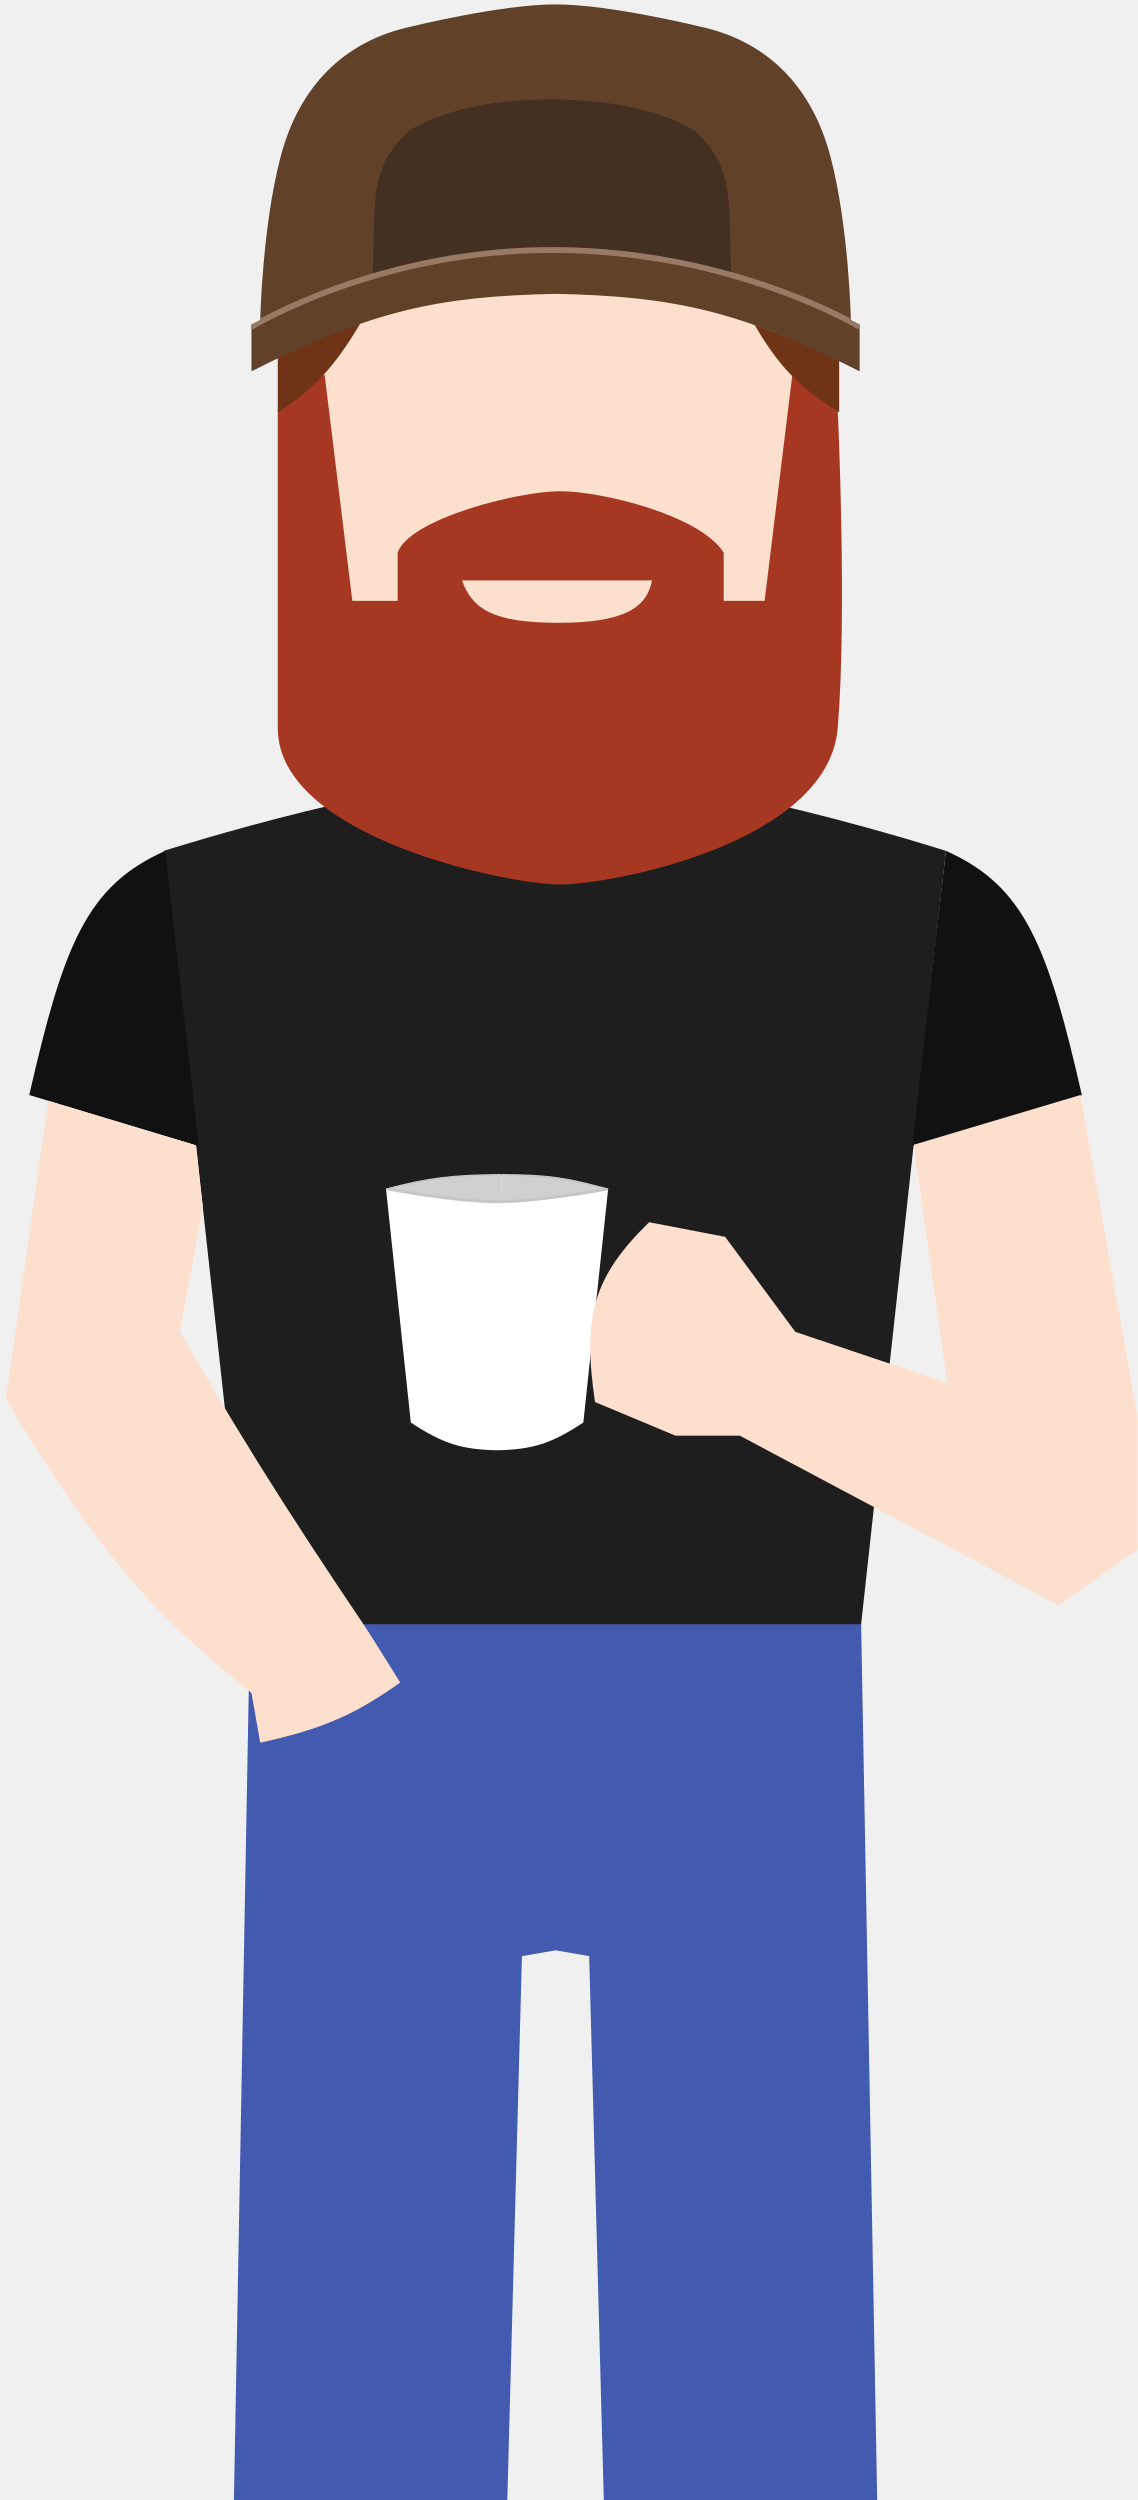
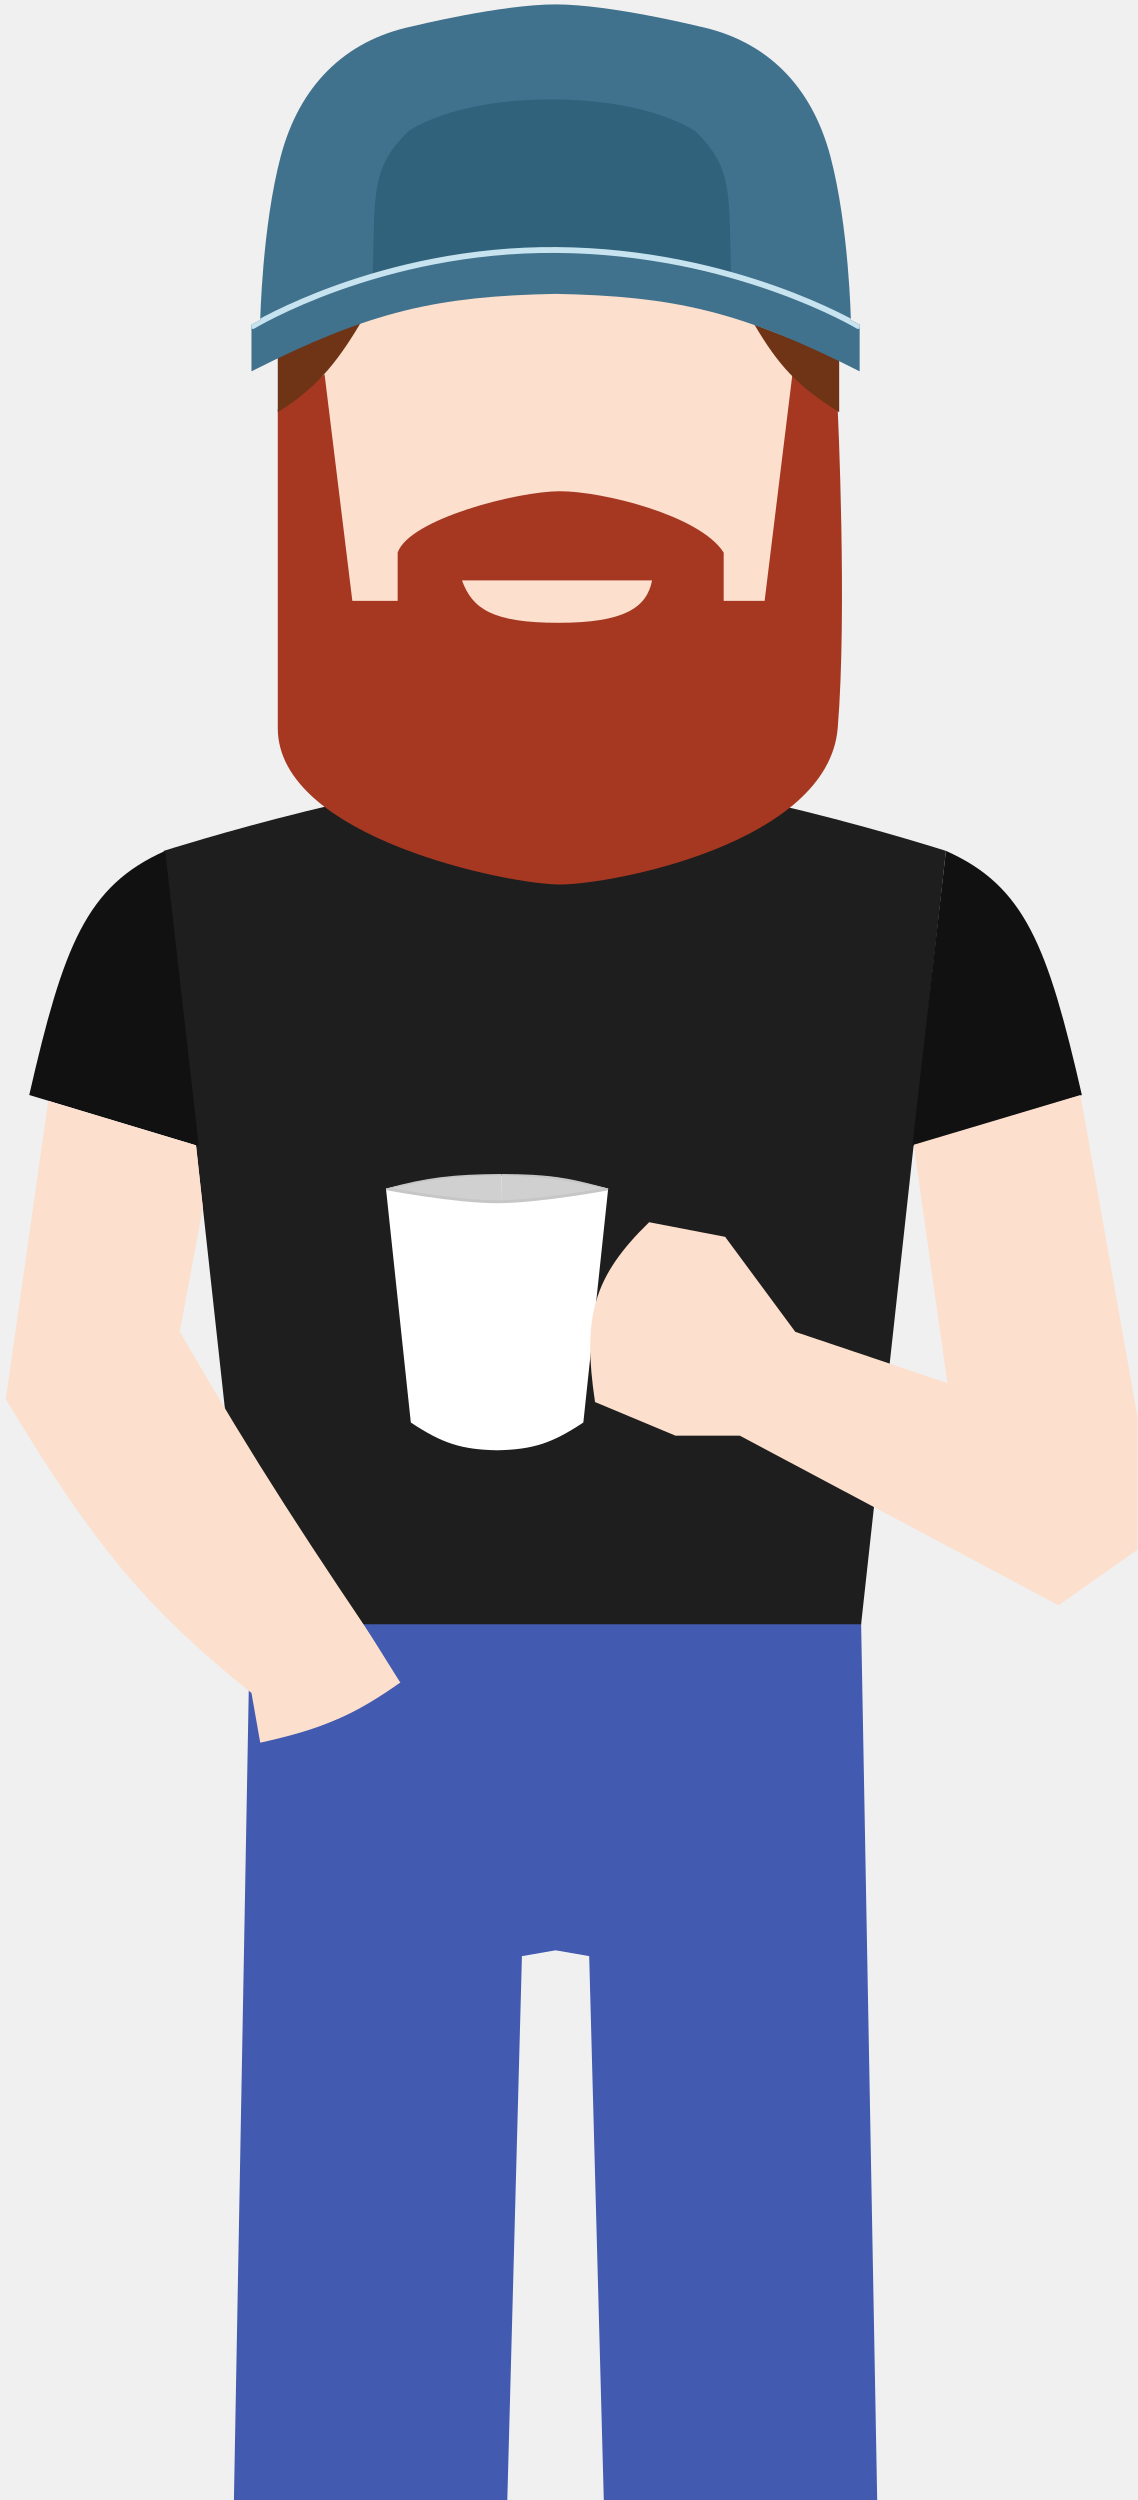
<svg xmlns="http://www.w3.org/2000/svg" width="389" height="855" viewBox="0 0 389 855" fill="none">
  <path d="M300 855L294.5 555H85.5L80 855H173.5L178.5 669L190 667L201.5 669L206.5 855H300Z" fill="#425BB0" />
  <path d="M294.5 555.5H190H85L56 291C56 291 140.5 264 190 264C239.5 264 323.5 291 323.5 291L294.5 555.5Z" fill="#1E1E1E" />
  <path d="M56.5 291L68 392L10 374.5C21.692 323.361 29.5 303 56.5 291Z" fill="#111111" />
  <path d="M323.5 291L312 392L370 374.5C358.308 323.361 350.5 303 323.5 291Z" fill="#111111" />
  <path d="M124 107L108 126V207.5H264.5L279.5 126L263 109L191.5 95L124 107Z" fill="#FCDFCD" />
  <path d="M111 128L95 140V249C95 286.5 174 302.5 191.5 302.5C209 302.5 283.222 288.5 286.5 249C289.778 209.5 286.5 140 286.5 140L271 128L261.5 205.5H247.5V189C239.498 176.255 206 168 191.5 168C177 168 139.901 177.534 136 189V205.5H120.5L111 128Z" fill="#A63822" />
  <path d="M223 198.5H158C161.529 208.266 168.5 213 191 213C213.5 213 221.217 207.83 223 198.5Z" fill="#FCDFCD" />
  <path d="M95 122V141C109.503 131.998 116.417 122.191 124.5 108.5L95 122Z" fill="#6F3416" />
  <path d="M287 122V141C272.497 131.998 266.083 124.691 258 111L287 122Z" fill="#6F3416" />
-   <path d="M190 100.5C149.671 101.314 126.925 106.262 86 127V111L89 109.5C89 109.5 89.66 77.5 96 53.5C102.34 29.5 117.724 13.873 141 9C141 9 171.5 1.5 190 1.5C208.5 1.5 239 9 239 9C262.276 13.873 277.66 29.5 284 53.5C290.34 77.5 291 109.5 291 109.5L294 111V127C253.075 106.262 230.329 101.314 190 100.5Z" fill="#624129" />
+   <path d="M190 100.5C149.671 101.314 126.925 106.262 86 127V111L89 109.5C89 109.5 89.66 77.5 96 53.5C102.34 29.5 117.724 13.873 141 9C141 9 171.5 1.5 190 1.5C208.5 1.5 239 9 239 9C262.276 13.873 277.66 29.5 284 53.5C290.34 77.5 291 109.5 291 109.5L294 111V127C253.075 106.262 230.329 101.314 190 100.5Z" fill="#40728D" />
  <mask id="mask0_23_59" style="mask-type:alpha" maskUnits="userSpaceOnUse" x="86" y="0" width="208" height="127">
    <path d="M190 100.5C149.671 101.314 126.925 106.262 86 127V111L89 109.5C89 109.5 89.66 77.5 96 53.5C102.34 29.5 117.724 13.873 141 9L190 0L239 9C262.276 13.873 277.66 29.5 284 53.5C290.34 77.5 291 109.5 291 109.5L294 111V127C253.075 106.262 230.329 101.314 190 100.5Z" fill="#40728D" />
  </mask>
  <g mask="url(#mask0_23_59)">
-     <path d="M139.5 45C127 57.5 128.196 65.359 127.5 93V95L158 88L188.5 86L219.5 88L250 95V93C249.304 65.359 250.5 57.5 238 45C238 45 223 34 188.5 34C154 34 139.5 45 139.5 45Z" fill="#443021" />
-     <path d="M86.5 111.5C86.5 111.5 130 85 190.5 85.5C251 86 293.5 111.5 293.5 111.5" stroke="#987963" stroke-width="2" stroke-linecap="round" />
+     <path d="M139.5 45C127 57.5 128.196 65.359 127.5 93V95L158 88L188.5 86L219.5 88L250 95V93C249.304 65.359 250.5 57.5 238 45C238 45 223 34 188.5 34C154 34 139.5 45 139.5 45Z" fill="#31627C" />
+     <path d="M86.5 111.5C86.5 111.5 130 85 190.5 85.5C251 86 293.5 111.5 293.5 111.5" stroke="#C7E3EF" stroke-width="2" stroke-linecap="round" />
  </g>
  <path d="M199.5 486.5L208 406.5C208 406.5 190.5 402 170 402C149.5 402 132 406.5 132 406.5L140.5 486.5C151.337 493.682 157.788 495.735 170 496C182.212 495.735 188.663 493.682 199.5 486.5Z" fill="white" />
  <mask id="mask1_23_59" style="mask-type:luminance" maskUnits="userSpaceOnUse" x="132" y="401" width="76" height="95">
    <path d="M171.5 401.5L170 496C182.212 495.735 188.663 493.682 199.5 486.5L208 406.5C193.713 402.576 187.978 401.63 171.5 401.5Z" fill="white" />
    <path d="M171.5 401.5L170 496C157.788 495.735 151.337 493.682 140.5 486.5L132 406.5C146.287 402.576 155.022 401.63 171.5 401.5Z" fill="white" />
  </mask>
  <g mask="url(#mask1_23_59)">
    <path d="M170 401.5C148 401.5 132 406.5 132 406.5C132 406.5 155.5 411 170 411C184.5 411 208.5 406.5 208.5 406.5C208.5 406.5 192 401.5 170 401.5Z" fill="#D0D0D0" stroke="#C6C6C6" />
  </g>
  <mask id="mask2_23_59" style="mask-type:luminance" maskUnits="userSpaceOnUse" x="0" y="376" width="139" height="223">
    <path d="M67 391.5L17.5 376.5L15 376L0 479.194L46.168 545.641L83.4 579.368L88.861 599L139 578.361L136.518 574.837L61.557 455.032L69.5 414.257L67 391.5Z" fill="white" />
  </mask>
  <g mask="url(#mask2_23_59)">
    <path d="M73 393.5L16.5 376.5L2 478.5C31.586 527.774 49.879 550.088 86 579L89 596C110.759 591.187 121.293 586.486 137.5 575C105.562 527.927 88.207 501.634 61.5 455.5L73 393.5Z" fill="#FCDFCD" />
  </g>
  <path d="M369.5 374.5L312.5 391.5L324 473L272 455.5L248 423L222 418C202.864 436.664 199.135 450.275 203.5 479.5L231 491H253L362 549L389 530V484.5L369.5 374.5Z" fill="#FCDFCD" />
</svg>
